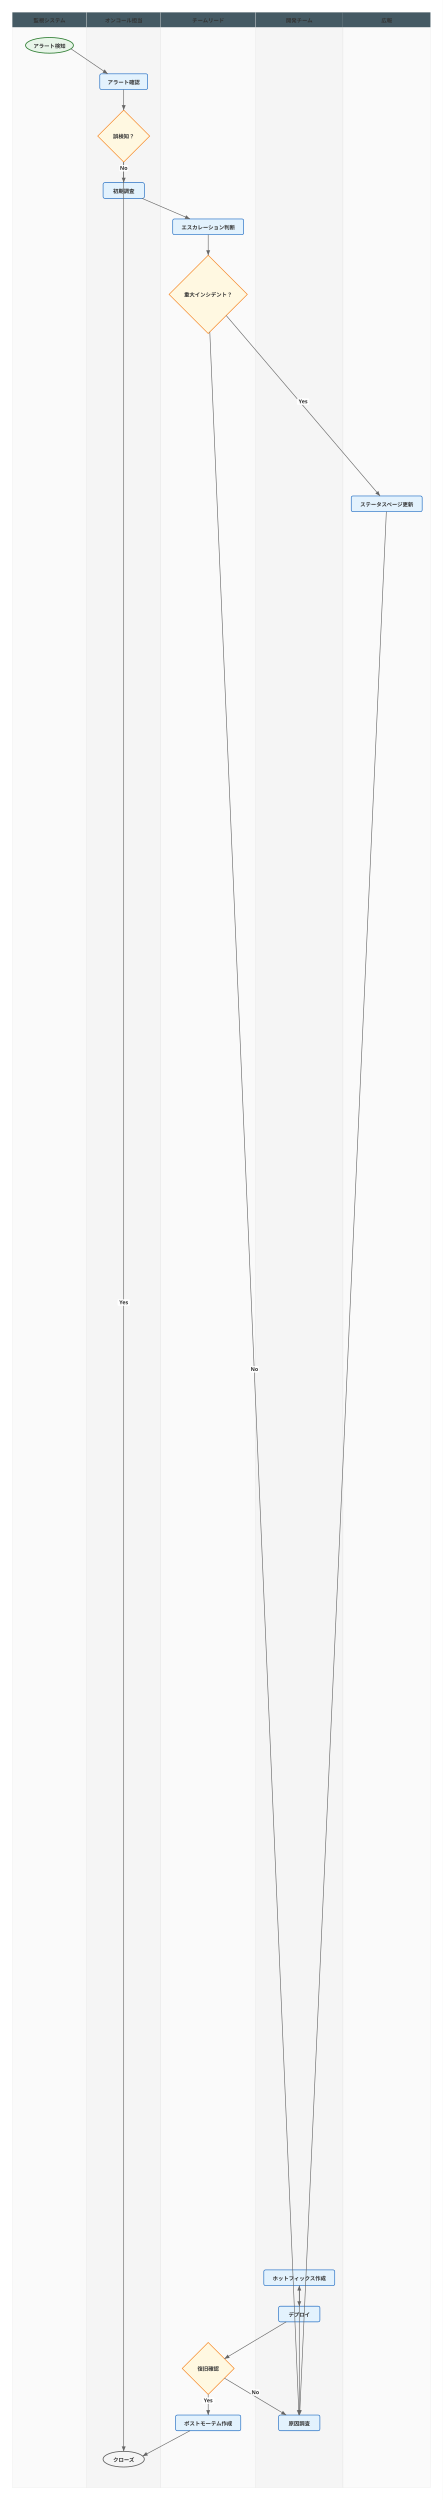
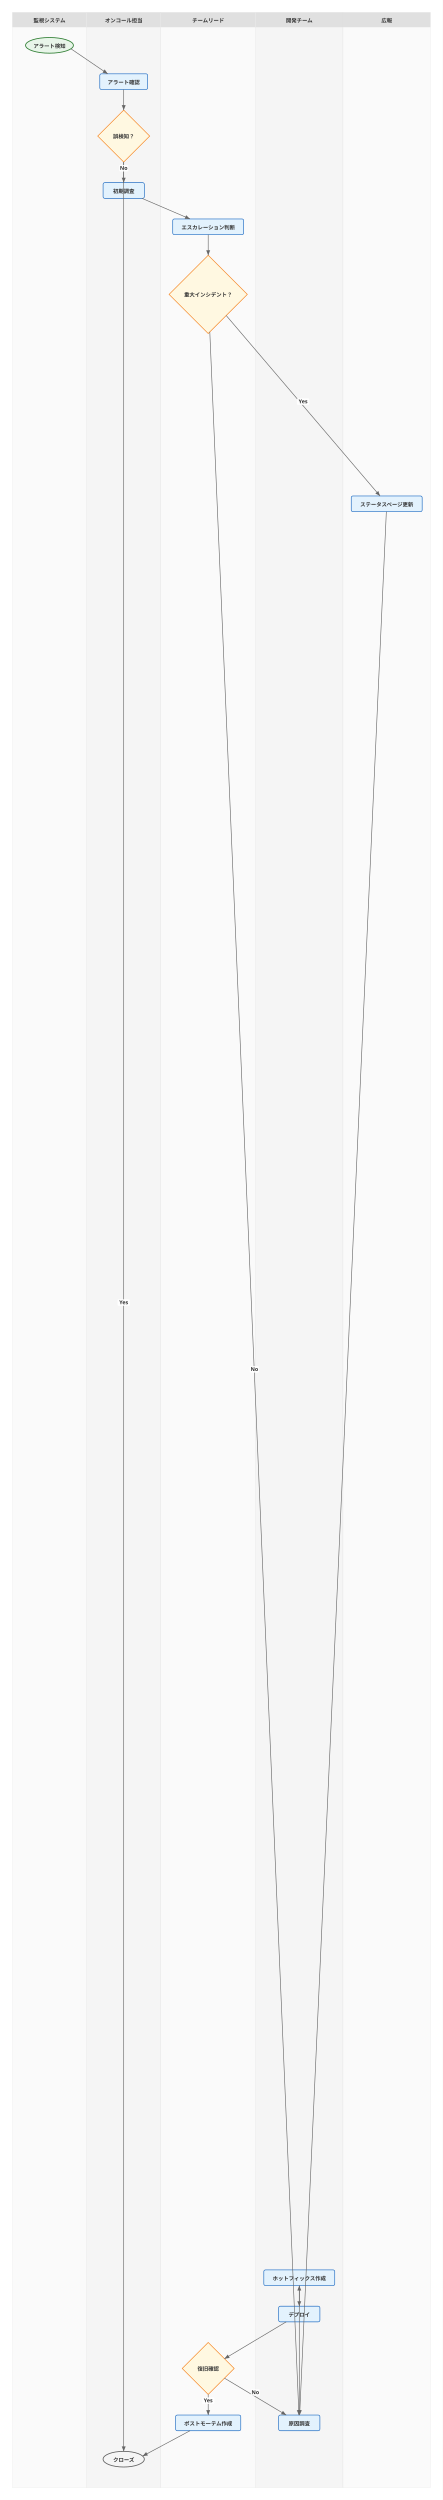
<svg xmlns="http://www.w3.org/2000/svg" width="1073.8" height="6062.8" viewBox="0 0 1073.8 6062.8">
  <rect width="100%" height="100%" fill="white" />
  <style>text { font-family: sans-serif; font-size: 13px; fill: #333; }</style>
  <defs>
    <marker id="arrow" viewBox="0 0 10 10" refX="10" refY="5" markerWidth="8" markerHeight="8" orient="auto">
      <polygon points="0,1 10,5 0,9" fill="#666" />
    </marker>
  </defs>
  <rect x="30" y="30" width="180" height="6002.8" fill="#fafafa" stroke="#ddd" stroke-width="0.5" />
-   <rect x="30" y="30" width="180" height="36" fill="#455a64" />
-   <text x="120" y="54.3" text-anchor="middle" font-weight="bold" fill="#fff" font-size="14">監視システム</text>
+   <rect x="30" y="30" width="180" height="36" fill="#e0e0e0" />
+   <text x="120" y="54.3" text-anchor="middle" font-weight="bold" fill="#333" font-size="14">監視システム</text>
  <rect x="210" y="30" width="180" height="6002.8" fill="#f5f5f5" stroke="#ddd" stroke-width="0.5" />
-   <rect x="210" y="30" width="180" height="36" fill="#455a64" />
-   <text x="300" y="54.3" text-anchor="middle" font-weight="bold" fill="#fff" font-size="14">オンコール担当</text>
+   <rect x="210" y="30" width="180" height="36" fill="#e0e0e0" />
+   <text x="300" y="54.3" text-anchor="middle" font-weight="bold" fill="#333" font-size="14">オンコール担当</text>
  <rect x="390" y="30" width="229.8" height="6002.8" fill="#fafafa" stroke="#ddd" stroke-width="0.5" />
-   <rect x="390" y="30" width="229.8" height="36" fill="#455a64" />
-   <text x="504.9" y="54.3" text-anchor="middle" font-weight="bold" fill="#fff" font-size="14">チームリード</text>
+   <rect x="390" y="30" width="229.8" height="36" fill="#e0e0e0" />
+   <text x="504.9" y="54.3" text-anchor="middle" font-weight="bold" fill="#333" font-size="14">チームリード</text>
  <rect x="619.8" y="30" width="212" height="6002.8" fill="#f5f5f5" stroke="#ddd" stroke-width="0.5" />
-   <rect x="619.8" y="30" width="212" height="36" fill="#455a64" />
-   <text x="725.8" y="54.3" text-anchor="middle" font-weight="bold" fill="#fff" font-size="14">開発チーム</text>
+   <rect x="619.8" y="30" width="212" height="36" fill="#e0e0e0" />
+   <text x="725.8" y="54.3" text-anchor="middle" font-weight="bold" fill="#333" font-size="14">開発チーム</text>
  <rect x="831.8" y="30" width="212" height="6002.8" fill="#fafafa" stroke="#ddd" stroke-width="0.5" />
-   <rect x="831.8" y="30" width="212" height="36" fill="#455a64" />
-   <text x="937.8" y="54.3" text-anchor="middle" font-weight="bold" fill="#fff" font-size="14">広報</text>
+   <rect x="831.8" y="30" width="212" height="36" fill="#e0e0e0" />
+   <text x="937.8" y="54.3" text-anchor="middle" font-weight="bold" fill="#333" font-size="14">広報</text>
  <ellipse cx="120" cy="110" rx="58" ry="19" fill="#e8f5e9" stroke="#2e7d32" stroke-width="2" />
  <text x="120" y="116.3" text-anchor="middle" font-weight="bold">アラート検知</text>
  <rect x="242" y="179" width="116" height="38" rx="4" fill="#e3f2fd" stroke="#1565c0" stroke-width="1.5" />
  <text x="300" y="204.3" text-anchor="middle" font-weight="bold">アラート確認</text>
  <polygon points="300,267 363,330 300,393 237,330" fill="#fff8e1" stroke="#f57f17" stroke-width="1.5" />
  <text x="300" y="335.4" text-anchor="middle" font-weight="bold" font-size="12">誤検知？</text>
  <rect x="250" y="443" width="100" height="38" rx="4" fill="#e3f2fd" stroke="#1565c0" stroke-width="1.5" />
  <text x="300" y="468.3" text-anchor="middle" font-weight="bold">初期調査</text>
  <rect x="418.9" y="531" width="172" height="38" rx="4" fill="#e3f2fd" stroke="#1565c0" stroke-width="1.5" />
  <text x="504.9" y="556.3" text-anchor="middle" font-weight="bold">エスカレーション判断</text>
  <polygon points="504.9,619 599.8,713.9 504.9,808.8 410,713.9" fill="#fff8e1" stroke="#f57f17" stroke-width="1.5" />
  <text x="504.9" y="719.3" text-anchor="middle" font-weight="bold" font-size="12">重大インシデント？</text>
  <rect x="675.8" y="5856.8" width="100" height="38" rx="4" fill="#e3f2fd" stroke="#1565c0" stroke-width="1.5" />
  <text x="725.8" y="5882.1" text-anchor="middle" font-weight="bold">原因調査</text>
  <rect x="639.8" y="5504.8" width="172" height="38" rx="4" fill="#e3f2fd" stroke="#1565c0" stroke-width="1.5" />
  <text x="725.8" y="5530.1" text-anchor="middle" font-weight="bold">ホットフィックス作成</text>
  <rect x="675.8" y="5592.8" width="100" height="38" rx="4" fill="#e3f2fd" stroke="#1565c0" stroke-width="1.5" />
  <text x="725.8" y="5618.1" text-anchor="middle" font-weight="bold">デプロイ</text>
  <polygon points="504.9,5680.8 567.9,5743.8 504.9,5806.8 441.9,5743.8" fill="#fff8e1" stroke="#f57f17" stroke-width="1.5" />
  <text x="504.9" y="5749.2" text-anchor="middle" font-weight="bold" font-size="12">復旧確認</text>
  <rect x="851.8" y="1202.8" width="172" height="38" rx="4" fill="#e3f2fd" stroke="#1565c0" stroke-width="1.5" />
  <text x="937.8" y="1228.1" text-anchor="middle" font-weight="bold">ステータスページ更新</text>
  <rect x="425.9" y="5856.8" width="158" height="38" rx="4" fill="#e3f2fd" stroke="#1565c0" stroke-width="1.5" />
  <text x="504.9" y="5882.1" text-anchor="middle" font-weight="bold">ポストモーテム作成</text>
  <ellipse cx="300" cy="5963.8" rx="50" ry="19" fill="#f5f5f5" stroke="#616161" stroke-width="2" />
  <text x="300" y="5970.1" text-anchor="middle" font-weight="bold">クローズ</text>
  <line x1="172.106" y1="118.345" x2="261.136" y2="179" stroke="#666" stroke-width="1.5" marker-end="url(#arrow)" />
  <line x1="300" y1="217" x2="300" y2="267" stroke="#666" stroke-width="1.5" marker-end="url(#arrow)" />
  <line x1="300" y1="393" x2="300" y2="5944.8" stroke="#666" stroke-width="1.5" marker-end="url(#arrow)" />
  <rect x="285" y="3150.9" width="30" height="16" rx="3" fill="white" opacity="0.9" />
  <text x="300" y="3162.9" text-anchor="middle" font-size="11" font-weight="bold" fill="#666">Yes</text>
  <line x1="300" y1="393" x2="300" y2="443" stroke="#666" stroke-width="1.5" marker-end="url(#arrow)" />
  <rect x="289" y="400" width="22" height="16" rx="3" fill="white" opacity="0.9" />
  <text x="300" y="412" text-anchor="middle" font-size="11" font-weight="bold" fill="#666">No</text>
  <line x1="344.24" y1="481" x2="460.66" y2="531" stroke="#666" stroke-width="1.5" marker-end="url(#arrow)" />
  <line x1="504.9" y1="569" x2="504.9" y2="619" stroke="#666" stroke-width="1.5" marker-end="url(#arrow)" />
  <line x1="548.567" y1="765.133" x2="921.606" y2="1202.8" stroke="#666" stroke-width="1.5" marker-end="url(#arrow)" />
  <rect x="720.086" y="965.966" width="30" height="16" rx="3" fill="white" opacity="0.9" />
  <text x="735.086" y="977.966" text-anchor="middle" font-size="11" font-weight="bold" fill="#666">Yes</text>
  <line x1="508.795" y1="804.905" x2="724.987" y2="5856.8" stroke="#666" stroke-width="1.5" marker-end="url(#arrow)" />
  <rect x="605.891" y="3312.853" width="22" height="16" rx="3" fill="white" opacity="0.9" />
  <text x="616.891" y="3324.853" text-anchor="middle" font-size="11" font-weight="bold" fill="#666">No</text>
  <line x1="936.935" y1="1240.8" x2="726.665" y2="5856.8" stroke="#666" stroke-width="1.5" marker-end="url(#arrow)" />
  <line x1="725.8" y1="5856.8" x2="725.8" y2="5542.8" stroke="#666" stroke-width="1.5" marker-end="url(#arrow)" />
  <line x1="725.8" y1="5542.8" x2="725.8" y2="5592.8" stroke="#666" stroke-width="1.5" marker-end="url(#arrow)" />
  <line x1="694.004" y1="5630.8" x2="544.335" y2="5720.235" stroke="#666" stroke-width="1.5" marker-end="url(#arrow)" />
  <line x1="504.9" y1="5806.8" x2="504.9" y2="5856.8" stroke="#666" stroke-width="1.5" marker-end="url(#arrow)" />
  <rect x="489.9" y="5813.8" width="30" height="16" rx="3" fill="white" opacity="0.9" />
  <text x="504.9" y="5825.8" text-anchor="middle" font-size="11" font-weight="bold" fill="#666">Yes</text>
  <line x1="544.335" y1="5767.365" x2="694.004" y2="5856.8" stroke="#666" stroke-width="1.5" marker-end="url(#arrow)" />
  <rect x="608.17" y="5794.082" width="22" height="16" rx="3" fill="white" opacity="0.9" />
  <text x="619.17" y="5806.082" text-anchor="middle" font-size="11" font-weight="bold" fill="#666">No</text>
  <line x1="460.66" y1="5894.8" x2="345.942" y2="5956.302" stroke="#666" stroke-width="1.5" marker-end="url(#arrow)" />
</svg>
